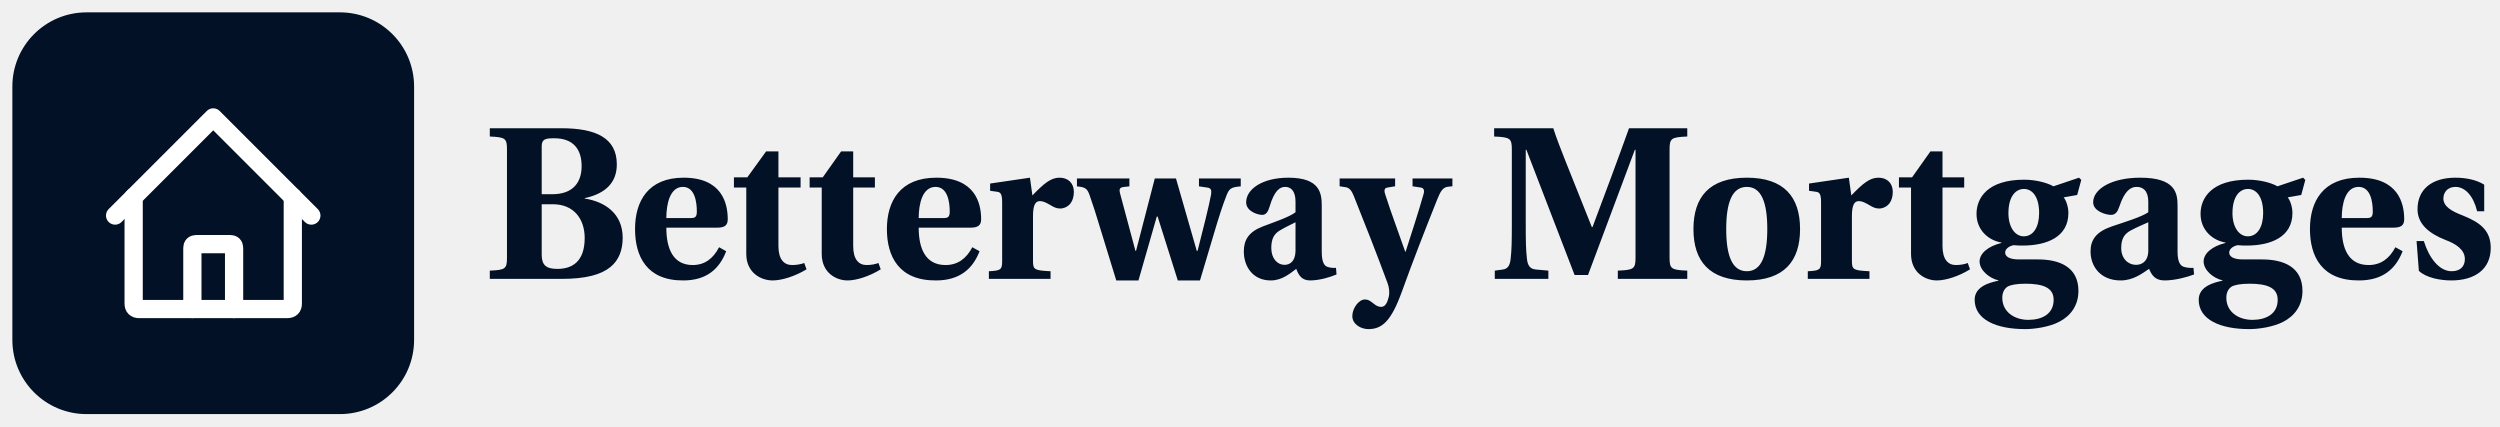
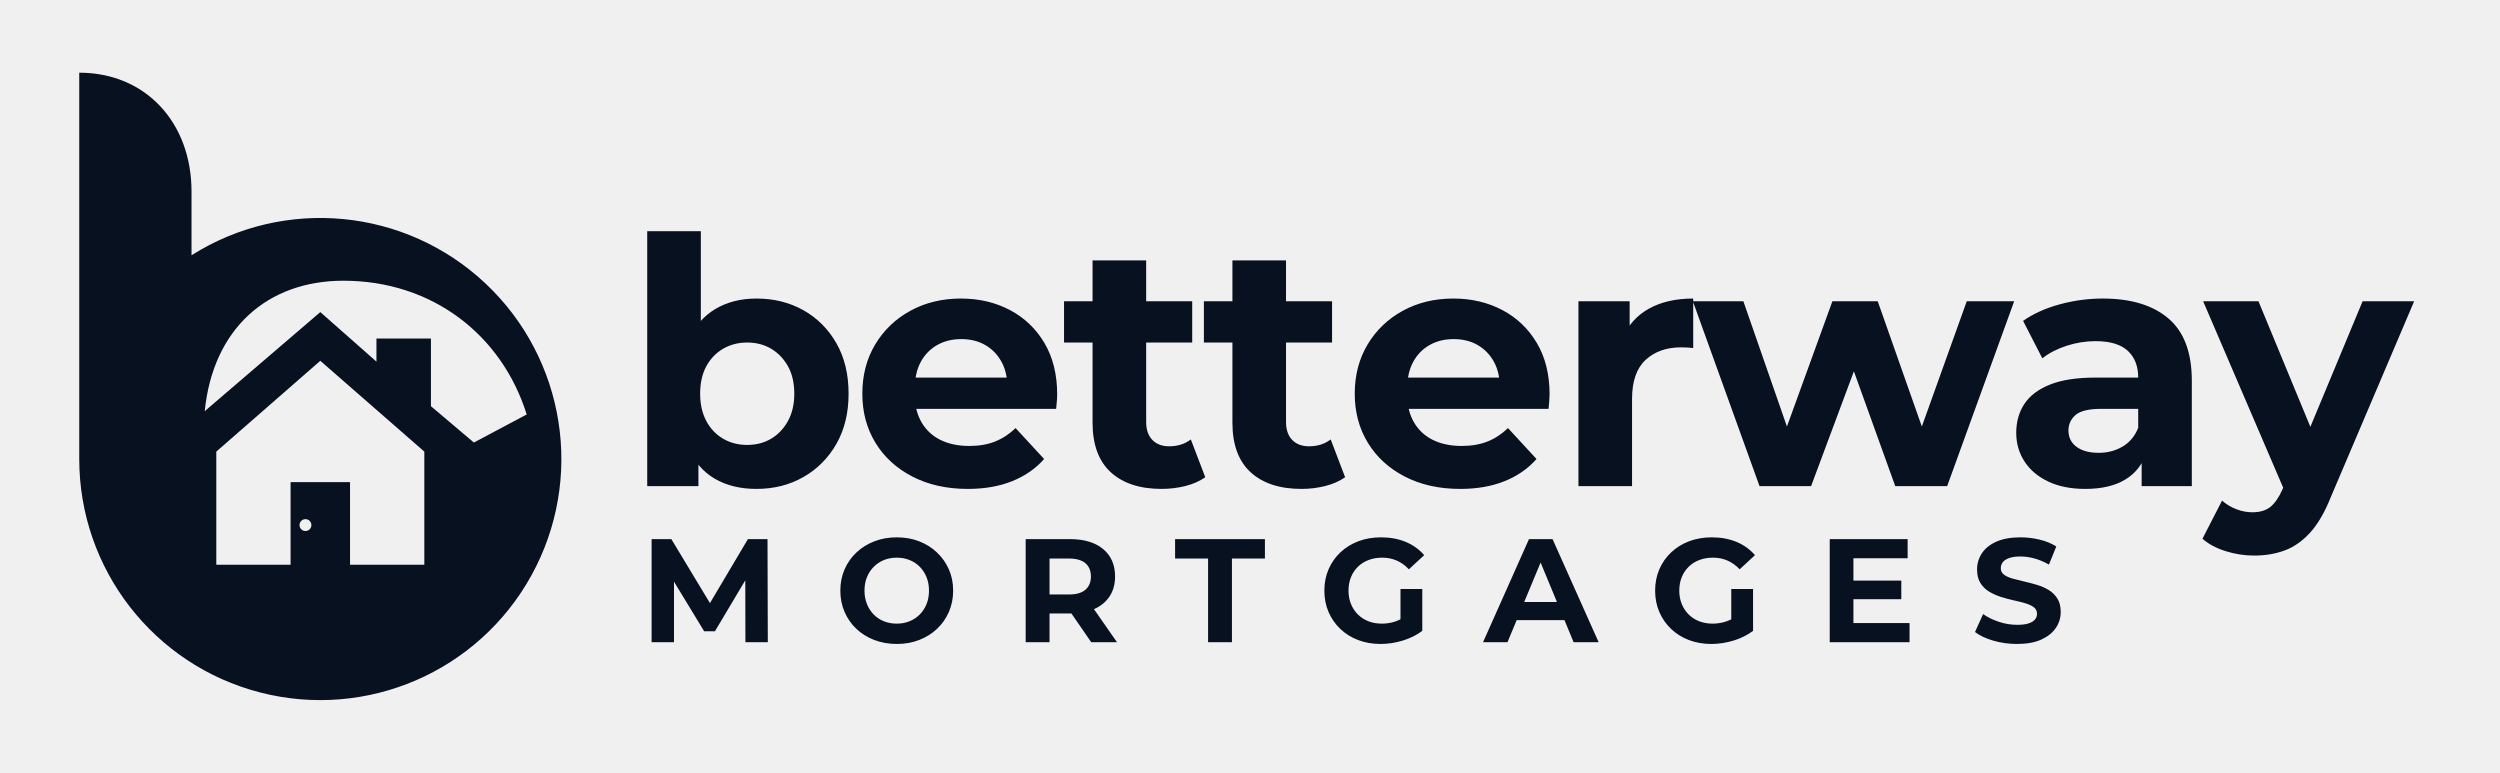
- <svg xmlns="http://www.w3.org/2000/svg" viewBox="126 236 1618 276" width="1618" height="276" shape-rendering="geometricPrecision">
+ <svg xmlns="http://www.w3.org/2000/svg" viewBox="0 0 1514.16 468.0" width="1514" height="468" fill="none">
  <defs>
-     <linearGradient id="sovereignGold_06_Master_Logo_Monolithic_Navy_Stamp_Transparent" x1="0%" y1="0%" x2="100%" y2="100%">
-       <stop offset="0%" stop-color="#DFBA5B" />
-       <stop offset="50%" stop-color="#D7B04E" />
-       <stop offset="100%" stop-color="#C89F3F" />
+     <clipPath id="hl-mono-bowl-clip">
+       <circle cx="256" cy="300" r="146" />
+     </clipPath>
+     <linearGradient id="hl-mono-gold-base" x1="158" y1="218" x2="386" y2="418" gradientUnits="userSpaceOnUse">
+       <stop offset="0%" stop-color="#144538" />
+       <stop offset="22%" stop-color="#6B6D37" />
+       <stop offset="46%" stop-color="#B98D37" />
+       <stop offset="70%" stop-color="#E7C469" />
+       <stop offset="86%" stop-color="#FCF1B7" />
+       <stop offset="100%" stop-color="#CEA449" />
    </linearGradient>
-     <linearGradient id="brushedGold_06_Master_Logo_Monolithic_Navy_Stamp_Transparent" x1="0%" y1="0%" x2="100%" y2="100%">
-       <stop offset="0%" stop-color="#F6E2A4" />
-       <stop offset="35%" stop-color="#DFB859" />
-       <stop offset="70%" stop-color="#C59B3B" />
-       <stop offset="100%" stop-color="#9E7622" />
+     <linearGradient id="hl-mono-gold-ribbon" x1="184" y1="436" x2="398" y2="270" gradientUnits="userSpaceOnUse">
+       <stop offset="0%" stop-color="#A67B2B" />
+       <stop offset="28%" stop-color="#D2AA52" />
+       <stop offset="56%" stop-color="#F7E195" />
+       <stop offset="74%" stop-color="#FFF3C0" />
+       <stop offset="92%" stop-color="#D8B056" />
+       <stop offset="100%" stop-color="#9A7024" />
    </linearGradient>
-     <linearGradient id="daylightGold_06_Master_Logo_Monolithic_Navy_Stamp_Transparent" x1="0%" y1="0%" x2="100%" y2="100%">
-       <stop offset="0%" stop-color="#D4AC4B" />
-       <stop offset="50%" stop-color="#C29736" />
-       <stop offset="100%" stop-color="#A67C21" />
+     <radialGradient id="hl-mono-bowl-inner-depth" cx="250" cy="236" r="158" fx="242" fy="206" gradientUnits="userSpaceOnUse">
+       <stop offset="0%" stop-color="#063128" stop-opacity="0.97" />
+       <stop offset="38%" stop-color="#0D4B3C" stop-opacity="0.90" />
+       <stop offset="63%" stop-color="#2A5B42" stop-opacity="0.54" />
+       <stop offset="83%" stop-color="#7B7436" stop-opacity="0.16" />
+       <stop offset="100%" stop-color="#B88E38" stop-opacity="0" />
+     </radialGradient>
+     <linearGradient id="hl-mono-stem-cast" x1="152" y1="364" x2="216" y2="424" gradientUnits="userSpaceOnUse">
+       <stop offset="0%" stop-color="#052620" stop-opacity="0.60" />
+       <stop offset="55%" stop-color="#4A411B" stop-opacity="0.22" />
+       <stop offset="100%" stop-color="#997228" stop-opacity="0" />
    </linearGradient>
-     <radialGradient id="midnightNavyBg_06_Master_Logo_Monolithic_Navy_Stamp_Transparent" cx="50%" cy="45%" r="75%">
-       <stop offset="0%" stop-color="#051B38" />
-       <stop offset="65%" stop-color="#021125" />
-       <stop offset="100%" stop-color="#010A17" />
-     </radialGradient>
+     <linearGradient id="hl-mono-emerald-arch" x1="156" y1="84" x2="368" y2="378" gradientUnits="userSpaceOnUse">
+       <stop offset="0%" stop-color="#34DFAC" />
+       <stop offset="24%" stop-color="#22BA90" />
+       <stop offset="52%" stop-color="#179373" />
+       <stop offset="80%" stop-color="#0E6954" />
+       <stop offset="100%" stop-color="#0A4A3E" />
+     </linearGradient>
+     <linearGradient id="hl-mono-emerald-stem-outer" x1="110" y1="74" x2="152" y2="396" gradientUnits="userSpaceOnUse">
+       <stop offset="0%" stop-color="#2AD1A2" stop-opacity="0.92" />
+       <stop offset="32%" stop-color="#199B7A" stop-opacity="0.82" />
+       <stop offset="66%" stop-color="#0F6753" stop-opacity="0.72" />
+       <stop offset="92%" stop-color="#0A4A3E" stop-opacity="0.35" />
+       <stop offset="100%" stop-color="#0A4A3E" stop-opacity="0" />
+     </linearGradient>
+     <linearGradient id="hl-mono-emerald-ridge" x1="148" y1="90" x2="180" y2="394" gradientUnits="userSpaceOnUse">
+       <stop offset="0%" stop-color="#52F0C0" stop-opacity="0.48" />
+       <stop offset="35%" stop-color="#27C599" stop-opacity="0.22" />
+       <stop offset="75%" stop-color="#137C63" stop-opacity="0.04" />
+       <stop offset="100%" stop-color="#0A4A3E" stop-opacity="0" />
+     </linearGradient>
+     <linearGradient id="hl-mono-roof-gold" x1="210" y1="226" x2="338" y2="306" gradientUnits="userSpaceOnUse">
+       <stop offset="0%" stop-color="#CE9E43" />
+       <stop offset="32%" stop-color="#F7DF8D" />
+       <stop offset="48%" stop-color="#FFF2B6" />
+       <stop offset="72%" stop-color="#DDB355" />
+       <stop offset="100%" stop-color="#AA7D29" />
+     </linearGradient>
+     <linearGradient id="hl-mono-text-gold" x1="0%" y1="0%" x2="100%" y2="15%">
+       <stop offset="0%" stop-color="#C89E44" />
+       <stop offset="28%" stop-color="#EED380" />
+       <stop offset="54%" stop-color="#D7AF55" />
+       <stop offset="82%" stop-color="#F3DA8A" />
+       <stop offset="100%" stop-color="#C89C41" />
+     </linearGradient>
+     <linearGradient id="hl-mono-text-gold-light" x1="0%" y1="0%" x2="100%" y2="15%">
+       <stop offset="0%" stop-color="#9B7222" />
+       <stop offset="30%" stop-color="#C99E41" />
+       <stop offset="56%" stop-color="#AF832C" />
+       <stop offset="84%" stop-color="#D2A748" />
+       <stop offset="100%" stop-color="#966E20" />
+     </linearGradient>
+     <linearGradient id="hl-mono-mono-gold" x1="110" y1="66" x2="402" y2="446" gradientUnits="userSpaceOnUse">
+       <stop offset="0%" stop-color="#F5DC8E" />
+       <stop offset="35%" stop-color="#E0B95F" />
+       <stop offset="68%" stop-color="#C69B40" />
+       <stop offset="100%" stop-color="#F1D683" />
+     </linearGradient>
  </defs>
-   <g transform="translate(0.00, 21.00)">
-     <g>
-       <rect x="134.00" y="223.00" width="260.00" height="260.00" rx="48.00" fill="#021125" />
-       <g fill="none" stroke="#FFFFFF" stroke-width="11.80" stroke-linecap="round" stroke-linejoin="round">
-         <path d="M 200.50,354.50 L 264.00,291.00 L 327.50,354.50" />
-         <path d="M 212.50,342.50 L 212.50,411.50 Q 212.50,415.00 216.00,415.00 L 312.00,415.00 Q 315.50,415.00 315.50,411.50 L 315.50,342.50" />
-         <path d="M 250.50,415.00 L 250.50,375.50 Q 250.50,373.00 253.00,373.00 L 275.00,373.00 Q 277.50,373.00 277.50,375.50 L 277.50,415.00" />
-       </g>
+   <g id="Icon-Lockup" transform="translate(-62.00, -22.00)">
+     <g id="Brandmark-Mono-mono_navy">
+       <path id="Brandmark-Compound-Path" fill="#081120" fill-rule="evenodd" d="M 110 66 C 150 66, 178 96, 178 138 L 178 176.58 A 146.0 146.0 0 1 1 110 300 L 110 66 Z M 186 271 C 191 221, 224 192, 270 192 C 324 192, 366 225, 381 273 L 349 290 L 323 268 L 323 227 L 290 227 L 290 241 L 256 211 L 186 271 Z M 256 240.5 L 319 295.5 L 319 364 L 274 364 L 274 314 L 238 314 L 238 364 L 193 364 L 193 295.5 Z M 243.4 340 A 3.6 3.6 0 1 0 250.6 340 A 3.6 3.6 0 1 0 243.4 340 Z" />
    </g>
-     <path d="M 476.59,347.18 L 483.75,347.18 C 497.80,347.18 504.41,357.17 504.41,369.02 C 504.41,384.10 496.55,389.03 486.71,389.03 C 479.69,389.03 476.59,386.76 476.59,379.87 L 476.59,347.18 Z M 476.59,309.69 C 476.59,304.91 479.12,304.49 484.74,304.49 C 497.38,304.49 502.43,311.96 502.43,322.52 C 502.43,332.94 496.97,340.69 483.46,340.69 L 476.59,340.69 L 476.59,309.69 Z M 443.00,298.00 L 443.00,303.35 C 452.99,303.79 454.11,304.49 454.11,311.67 L 454.11,381.83 C 454.11,389.03 452.99,389.73 443.00,390.15 L 443.00,395.50 L 489.37,395.50 C 505.40,395.50 515.08,392.68 520.99,387.88 C 526.76,383.24 529.00,376.48 529.00,368.86 C 529.00,353.23 517.47,345.48 504.41,343.50 L 504.41,343.24 C 518.18,340.27 525.20,332.94 525.20,321.40 C 525.20,304.21 511.57,298.00 489.37,298.00 L 443.00,298.00 Z M 591.39,375.01 C 587.56,382.39 582.09,386.53 574.33,386.53 C 561.59,386.53 557.25,375.92 557.25,362.34 L 590.11,362.34 C 594.71,362.34 597.00,361.05 597.00,356.90 C 597.00,346.31 593.06,330.00 568.45,330.00 C 545.52,330.00 537.00,345.14 537.00,363.25 C 537.00,380.83 544.50,396.62 568.21,396.50 C 583.36,396.50 591.64,389.00 595.98,377.60 L 591.39,375.01 Z M 557.25,356.13 C 557.25,346.82 559.67,335.96 567.96,335.96 C 575.72,335.96 576.99,345.79 576.99,351.87 C 576.99,355.37 575.98,356.13 573.05,356.13 L 557.25,356.13 Z M 644.14,336.39 L 644.14,329.75 L 629.80,329.75 L 629.80,313.00 L 621.81,313.00 L 609.68,329.75 L 601.00,329.75 L 601.00,336.39 L 608.99,336.39 L 608.99,379.34 C 608.99,391.45 618.36,396.50 626.09,396.50 C 631.74,396.50 640.29,393.97 648.00,389.31 L 646.49,385.20 C 644.55,385.99 641.67,386.53 638.63,386.53 C 633.40,386.53 629.80,382.81 629.80,374.29 L 629.80,336.39 L 644.14,336.39 Z M 692.23,336.39 L 692.23,329.75 L 678.19,329.75 L 678.19,313.00 L 670.36,313.00 L 658.50,329.75 L 650.00,329.75 L 650.00,336.39 L 657.82,336.39 L 657.82,379.34 C 657.82,391.45 666.99,396.50 674.56,396.50 C 680.08,396.50 688.45,393.97 696.00,389.31 L 694.52,385.20 C 692.63,385.99 689.80,386.53 686.83,386.53 C 681.71,386.53 678.19,382.81 678.19,374.29 L 678.19,336.39 L 692.23,336.39 Z M 755.29,375.01 C 751.41,382.39 745.84,386.53 737.95,386.53 C 725.00,386.53 720.58,375.92 720.58,362.34 L 754.00,362.34 C 758.67,362.34 761.00,361.05 761.00,356.90 C 761.00,346.31 756.99,330.00 731.98,330.00 C 708.66,330.00 700.00,345.14 700.00,363.25 C 700.00,380.83 707.63,396.62 731.73,396.50 C 747.14,396.50 755.56,389.00 759.97,377.60 L 755.29,375.01 Z M 720.58,356.13 C 720.58,346.82 723.05,335.96 731.47,335.96 C 739.36,335.96 740.66,345.79 740.66,351.87 C 740.66,355.37 739.63,356.13 736.65,356.13 L 720.58,356.13 Z M 794.56,354.93 C 794.56,348.14 795.89,345.15 799.05,345.15 C 801.17,345.15 803.16,346.19 806.07,347.88 C 807.78,348.92 809.62,349.96 812.14,349.96 C 814.78,349.96 817.43,348.53 818.87,346.57 C 820.34,344.62 821.00,342.01 821.00,339.13 C 821.00,333.53 817.30,330.00 811.75,330.00 C 806.19,330.00 801.83,333.53 794.17,341.48 L 792.58,330.00 L 766.81,333.79 L 766.81,338.48 L 771.43,339.13 C 773.54,339.40 774.59,340.58 774.59,345.80 L 774.59,384.15 C 774.59,389.63 773.54,390.16 766.00,390.55 L 766.00,395.50 L 805.92,395.50 L 805.92,390.55 C 795.74,390.02 794.56,389.63 794.56,384.15 L 794.56,354.93 Z M 823.00,330.50 L 823.00,335.61 C 828.22,336.16 829.65,336.83 831.22,341.40 C 834.10,349.63 834.87,352.32 837.48,360.81 L 848.45,396.50 L 862.81,396.50 L 874.68,355.14 L 875.21,355.14 L 888.27,396.50 L 902.63,396.50 L 912.03,364.97 C 914.76,355.69 917.52,347.21 919.47,342.35 C 921.43,337.11 922.33,336.16 929.00,335.61 L 929.00,330.50 L 901.97,330.50 L 901.97,335.61 L 907.58,336.43 C 909.93,336.83 910.19,338.31 909.81,340.88 C 908.62,347.61 904.32,364.72 901.06,377.37 L 900.55,377.37 L 887.09,330.50 L 873.38,330.50 L 861.24,377.37 L 860.86,377.37 L 850.94,340.33 C 850.15,337.36 850.68,336.29 853.29,336.01 L 856.94,335.61 L 856.94,330.50 L 823.00,330.50 Z M 990.66,388.35 C 989.16,388.48 986.85,388.35 985.12,387.71 C 983.63,387.18 981.43,385.63 981.43,378.01 L 981.43,348.11 C 981.43,340.09 980.27,330.00 959.85,330.00 C 942.90,330.00 932.51,337.50 932.51,345.91 C 932.51,351.73 939.89,354.07 942.90,354.07 C 945.42,354.07 946.70,351.99 947.62,348.90 C 950.85,337.90 954.55,335.96 957.77,335.96 C 961.13,335.96 964.46,338.15 964.46,345.52 L 964.46,352.38 C 960.42,355.49 950.74,358.72 943.24,361.57 C 934.12,365.07 931.00,370.36 931.00,377.74 C 931.00,387.44 936.77,396.50 948.43,396.50 C 955.81,396.50 960.89,391.97 964.93,389.00 C 966.43,393.00 968.39,396.50 973.93,396.50 C 979.93,396.50 987.20,394.30 991.00,392.62 L 990.66,388.35 Z M 964.46,377.60 C 964.25,384.59 960.42,386.41 957.32,386.41 C 952.81,386.41 948.78,382.39 948.78,375.54 C 948.78,369.46 950.62,366.48 954.08,364.28 C 957.66,362.08 961.70,360.28 964.46,358.84 L 964.46,377.60 Z M 1040.20,330.50 L 1040.20,335.56 L 1045.48,336.37 C 1047.26,336.62 1048.04,337.83 1047.40,340.36 C 1043.81,353.02 1039.70,365.40 1035.71,377.91 L 1035.47,377.91 C 1031.22,365.67 1026.49,353.27 1022.50,340.76 C 1021.60,338.10 1022.00,336.62 1024.05,336.37 L 1028.92,335.56 L 1028.92,330.50 L 993.00,330.50 L 993.00,335.56 L 997.23,336.22 C 999.15,336.62 1000.70,338.10 1002.12,341.70 C 1009.56,360.20 1017.25,379.91 1024.05,398.30 C 1025.07,400.97 1025.45,404.42 1024.81,407.08 C 1024.05,410.14 1022.89,413.62 1019.82,413.62 C 1018.40,413.62 1016.73,412.95 1015.19,411.62 C 1012.76,409.75 1011.60,408.81 1009.42,408.81 C 1005.33,408.81 1001.22,414.54 1001.22,419.61 C 1001.22,424.80 1006.73,428.00 1011.60,428.00 C 1020.46,428.00 1026.35,422.94 1033.29,403.76 C 1040.72,383.11 1048.42,363.53 1056.00,344.49 C 1058.30,338.76 1059.71,336.22 1063.29,335.83 L 1066.00,335.56 L 1066.00,330.50 L 1040.20,330.50 Z" fill="#021125" fill-rule="evenodd" />
-     <path d="M 1218.00,395.50 L 1218.00,390.15 C 1207.71,389.73 1206.54,389.03 1206.54,381.83 L 1206.54,311.67 C 1206.54,304.49 1207.71,303.79 1218.00,303.35 L 1218.00,298.00 L 1180.30,298.00 C 1177.83,304.76 1172.91,318.58 1168.99,329.00 L 1156.67,361.97 L 1156.24,361.97 L 1138.97,318.72 C 1136.50,312.38 1133.17,304.05 1131.29,298.00 L 1093.00,298.00 L 1093.00,303.35 C 1103.31,303.79 1104.46,304.49 1104.46,311.67 L 1104.46,359.99 C 1104.46,371.55 1104.31,377.05 1103.74,381.98 C 1103.31,386.91 1101.86,389.03 1098.51,389.45 L 1093.43,390.15 L 1093.43,395.50 L 1128.10,395.50 L 1128.10,390.15 L 1120.26,389.45 C 1116.20,389.16 1114.62,386.91 1114.18,381.98 C 1113.60,376.90 1113.46,371.42 1113.46,359.99 L 1113.46,311.96 L 1113.89,311.96 L 1145.07,392.97 L 1153.77,392.97 L 1184.06,311.96 L 1184.51,311.96 L 1184.51,381.83 C 1184.51,389.03 1183.33,389.73 1173.05,390.15 L 1173.05,395.50 L 1218.00,395.50 Z M 1256.56,330.00 C 1232.26,330.00 1222.00,342.55 1222.00,363.25 C 1222.00,383.95 1232.26,396.50 1256.56,396.50 C 1280.74,396.50 1291.00,383.95 1291.00,363.25 C 1291.00,342.55 1280.74,330.00 1256.56,330.00 Z M 1243.21,363.25 C 1243.21,345.91 1247.09,335.96 1256.56,335.96 C 1265.91,335.96 1269.79,345.91 1269.79,363.25 C 1269.79,380.59 1265.91,390.54 1256.56,390.54 C 1247.09,390.54 1243.21,380.59 1243.21,363.25 Z M 1324.56,354.93 C 1324.56,348.14 1325.89,345.15 1329.05,345.15 C 1331.17,345.15 1333.16,346.19 1336.07,347.88 C 1337.78,348.92 1339.62,349.96 1342.14,349.96 C 1344.78,349.96 1347.43,348.53 1348.87,346.57 C 1350.34,344.62 1351.00,342.01 1351.00,339.13 C 1351.00,333.53 1347.30,330.00 1341.75,330.00 C 1336.19,330.00 1331.83,333.53 1324.17,341.48 L 1322.58,330.00 L 1296.81,333.79 L 1296.81,338.48 L 1301.43,339.13 C 1303.54,339.40 1304.59,340.58 1304.59,345.80 L 1304.59,384.15 C 1304.59,389.63 1303.54,390.16 1296.00,390.55 L 1296.00,395.50 L 1335.92,395.50 L 1335.92,390.55 C 1325.74,390.02 1324.56,389.63 1324.56,384.15 L 1324.56,354.93 Z M 1397.23,336.39 L 1397.23,329.75 L 1383.19,329.75 L 1383.19,313.00 L 1375.36,313.00 L 1363.50,329.75 L 1355.00,329.75 L 1355.00,336.39 L 1362.82,336.39 L 1362.82,379.34 C 1362.82,391.45 1371.99,396.50 1379.56,396.50 C 1385.08,396.50 1393.45,393.97 1401.00,389.31 L 1399.52,385.20 C 1397.63,385.99 1394.80,386.53 1391.83,386.53 C 1386.71,386.53 1383.19,382.81 1383.19,374.29 L 1383.19,336.39 L 1397.23,336.39 Z M 1432.60,382.90 C 1426.12,382.90 1423.74,380.83 1423.74,378.47 C 1423.74,375.63 1427.18,374.07 1429.04,373.68 C 1431.55,373.92 1433.53,373.92 1435.13,373.92 C 1450.75,373.92 1464.66,368.34 1464.66,352.89 C 1464.66,348.99 1463.34,344.95 1461.62,342.73 L 1470.35,341.19 L 1473.00,331.44 L 1471.55,330.00 L 1454.99,335.58 C 1450.63,333.13 1443.20,331.30 1436.06,331.30 C 1412.22,331.30 1405.20,343.26 1405.20,353.39 C 1405.20,364.18 1413.27,370.67 1421.34,371.97 L 1421.34,372.24 C 1412.73,374.33 1407.19,379.00 1407.19,384.20 C 1407.19,389.92 1413.54,395.12 1419.36,396.42 L 1419.36,396.67 C 1413.81,397.84 1404.00,400.32 1404.00,409.01 C 1404.00,421.77 1417.78,428.00 1436.72,428.00 C 1442.54,428.00 1452.22,426.70 1458.84,423.19 C 1466.13,419.41 1471.16,412.67 1471.16,403.31 C 1471.16,387.71 1458.84,382.90 1444.94,382.90 L 1432.60,382.90 Z M 1425.85,353.01 C 1425.85,341.96 1430.61,337.29 1435.91,337.29 C 1441.09,337.29 1445.72,341.96 1445.72,352.89 C 1445.72,362.10 1441.87,367.95 1435.79,367.95 C 1430.10,367.95 1425.85,361.98 1425.85,353.01 Z M 1436.84,398.62 C 1448.10,398.62 1455.12,401.09 1455.12,409.01 C 1455.12,418.25 1447.59,422.01 1438.71,422.01 C 1429.83,422.01 1421.88,416.95 1421.88,407.71 C 1421.88,404.08 1423.33,401.87 1425.19,400.57 C 1427.06,399.41 1431.03,398.62 1436.84,398.62 Z M 1545.62,388.35 C 1543.95,388.48 1541.37,388.35 1539.44,387.71 C 1537.77,387.18 1535.31,385.63 1535.31,378.01 L 1535.31,348.11 C 1535.31,340.09 1534.02,330.00 1511.21,330.00 C 1492.29,330.00 1480.69,337.50 1480.69,345.91 C 1480.69,351.73 1488.93,354.07 1492.29,354.07 C 1495.11,354.07 1496.54,351.99 1497.56,348.90 C 1501.17,337.90 1505.29,335.96 1508.90,335.96 C 1512.64,335.96 1516.37,338.15 1516.37,345.52 L 1516.37,352.38 C 1511.86,355.49 1501.04,358.72 1492.67,361.57 C 1482.48,365.07 1479.00,370.36 1479.00,377.74 C 1479.00,387.44 1485.44,396.50 1498.47,396.50 C 1506.70,396.50 1512.38,391.97 1516.89,389.00 C 1518.56,393.00 1520.75,396.50 1526.93,396.50 C 1533.64,396.50 1541.75,394.30 1546.00,392.62 L 1545.62,388.35 Z M 1516.37,377.60 C 1516.12,384.59 1511.86,386.41 1508.39,386.41 C 1503.36,386.41 1498.85,382.39 1498.85,375.54 C 1498.85,369.46 1500.90,366.48 1504.77,364.28 C 1508.78,362.08 1513.29,360.28 1516.37,358.84 L 1516.37,377.60 Z M 1577.60,382.90 C 1571.12,382.90 1568.74,380.83 1568.74,378.47 C 1568.74,375.63 1572.18,374.07 1574.04,373.68 C 1576.55,373.92 1578.53,373.92 1580.13,373.92 C 1595.75,373.92 1609.66,368.34 1609.66,352.89 C 1609.66,348.99 1608.34,344.95 1606.62,342.73 L 1615.35,341.19 L 1618.00,331.44 L 1616.55,330.00 L 1599.99,335.58 C 1595.63,333.13 1588.20,331.30 1581.06,331.30 C 1557.22,331.30 1550.20,343.26 1550.20,353.39 C 1550.20,364.18 1558.27,370.67 1566.34,371.97 L 1566.34,372.24 C 1557.73,374.33 1552.19,379.00 1552.19,384.20 C 1552.19,389.92 1558.54,395.12 1564.36,396.42 L 1564.36,396.67 C 1558.81,397.84 1549.00,400.32 1549.00,409.01 C 1549.00,421.77 1562.78,428.00 1581.72,428.00 C 1587.54,428.00 1597.22,426.70 1603.84,423.19 C 1611.13,419.41 1616.16,412.67 1616.16,403.31 C 1616.16,387.71 1603.84,382.90 1589.94,382.90 L 1577.60,382.90 Z M 1570.85,353.01 C 1570.85,341.96 1575.61,337.29 1580.91,337.29 C 1586.09,337.29 1590.72,341.96 1590.72,352.89 C 1590.72,362.10 1586.87,367.95 1580.79,367.95 C 1575.10,367.95 1570.85,361.98 1570.85,353.01 Z M 1581.84,398.62 C 1593.10,398.62 1600.12,401.09 1600.12,409.01 C 1600.12,418.25 1592.59,422.01 1583.71,422.01 C 1574.83,422.01 1566.88,416.95 1566.88,407.71 C 1566.88,404.08 1568.33,401.87 1570.19,400.57 C 1572.06,399.41 1576.03,398.62 1581.84,398.62 Z M 1676.29,375.01 C 1672.41,382.39 1666.84,386.53 1658.95,386.53 C 1646.00,386.53 1641.58,375.92 1641.58,362.34 L 1675.00,362.34 C 1679.67,362.34 1682.00,361.05 1682.00,356.90 C 1682.00,346.31 1677.99,330.00 1652.98,330.00 C 1629.66,330.00 1621.00,345.14 1621.00,363.25 C 1621.00,380.83 1628.63,396.62 1652.73,396.50 C 1668.14,396.50 1676.56,389.00 1680.97,377.60 L 1676.29,375.01 Z M 1641.58,356.13 C 1641.58,346.82 1644.05,335.96 1652.47,335.96 C 1660.36,335.96 1661.66,345.79 1661.66,351.87 C 1661.66,355.37 1660.63,356.13 1657.65,356.13 L 1641.58,356.13 Z M 1691.49,390.29 C 1696.20,394.82 1705.50,396.50 1712.46,396.50 C 1727.57,396.50 1738.00,389.39 1738.00,375.42 C 1738.00,364.28 1731.30,358.99 1719.90,354.46 C 1712.69,351.73 1707.36,348.64 1707.36,343.46 C 1707.36,339.44 1710.10,335.96 1715.17,335.96 C 1721.51,335.96 1726.84,341.91 1729.20,351.73 L 1733.78,351.73 L 1733.78,334.53 C 1728.70,331.29 1721.63,330.00 1715.17,330.00 C 1700.06,330.00 1690.62,337.38 1690.62,350.44 C 1690.62,359.89 1697.95,366.10 1708.86,370.36 C 1715.17,372.69 1721.26,376.45 1721.26,382.65 C 1721.26,387.57 1718.16,390.54 1712.69,390.54 C 1704.51,390.54 1697.95,381.62 1694.71,371.01 L 1690.00,371.01 L 1691.49,390.29 Z" fill="#021125" fill-rule="evenodd" />
+   </g>
+   <g id="Wordmark-Outlined" transform="translate(392.00, 124.53) scale(1.06184)">
+     <path id="Letter-betterway" d="M62.328 161.568Q48.412 161.568 38.416 155.688Q28.42 149.808 23.128 137.754Q17.836 125.7 17.836 107.276Q17.836 88.656 23.422 76.7Q29.008 64.744 39.004 58.864Q49.0 52.984 62.328 52.984Q77.224 52.984 89.082 59.648Q100.94 66.312 107.898 78.464Q114.856 90.616 114.856 107.276Q114.856 123.74 107.898 135.892Q100.94 148.044 89.082 154.806Q77.224 161.568 62.328 161.568ZM0.0 160.0V14.568H30.576V75.916L28.616 107.08L29.204 138.44V160.0ZM57.036 136.48Q64.68 136.48 70.658 132.952Q76.636 129.424 80.262 122.858Q83.888 116.292 83.888 107.276Q83.888 98.064 80.262 91.596Q76.636 85.128 70.658 81.6Q64.68 78.072 57.036 78.072Q49.392 78.072 43.316 81.6Q37.24 85.128 33.712 91.596Q30.184 98.064 30.184 107.276Q30.184 116.292 33.712 122.858Q37.24 129.424 43.316 132.952Q49.392 136.48 57.036 136.48Z M182.868 161.568Q164.836 161.568 151.214 154.512Q137.592 147.456 130.144 135.206Q122.696 122.956 122.696 107.276Q122.696 91.4 130.046 79.15Q137.396 66.9 150.136 59.942Q162.876 52.984 178.948 52.984Q194.432 52.984 206.878 59.55Q219.324 66.116 226.576 78.366Q233.828 90.616 233.828 107.668Q233.828 109.432 233.632 111.686Q233.436 113.94 233.24 115.9H147.588V98.064H217.168L205.408 103.356Q205.408 95.124 202.076 89.048Q198.744 82.972 192.864 79.542Q186.984 76.112 179.144 76.112Q171.304 76.112 165.326 79.542Q159.348 82.972 156.016 89.146Q152.684 95.32 152.684 103.748V108.452Q152.684 117.076 156.506 123.642Q160.328 130.208 167.286 133.638Q174.244 137.068 183.652 137.068Q192.08 137.068 198.45 134.52Q204.82 131.972 210.112 126.876L226.38 144.516Q219.128 152.748 208.152 157.158Q197.176 161.568 182.868 161.568Z M293.412 161.568Q274.792 161.568 264.404 152.062Q254.016 142.556 254.016 123.74V31.228H284.592V123.348Q284.592 130.012 288.12 133.638Q291.648 137.264 297.724 137.264Q304.976 137.264 310.072 133.344L318.304 154.904Q313.6 158.236 307.034 159.902Q300.468 161.568 293.412 161.568ZM237.748 78.072V54.552H310.856V78.072Z M373.184 161.568Q354.564 161.568 344.176 152.062Q333.788 142.556 333.788 123.74V31.228H364.364V123.348Q364.364 130.012 367.892 133.638Q371.42 137.264 377.496 137.264Q384.748 137.264 389.844 133.344L398.076 154.904Q393.372 158.236 386.806 159.902Q380.24 161.568 373.184 161.568ZM317.52 78.072V54.552H390.628V78.072Z M463.736 161.568Q445.704 161.568 432.082 154.512Q418.46 147.456 411.012 135.206Q403.564 122.956 403.564 107.276Q403.564 91.4 410.914 79.15Q418.264 66.9 431.004 59.942Q443.744 52.984 459.816 52.984Q475.3 52.984 487.746 59.55Q500.192 66.116 507.444 78.366Q514.696 90.616 514.696 107.668Q514.696 109.432 514.5 111.686Q514.304 113.94 514.108 115.9H428.456V98.064H498.036L486.276 103.356Q486.276 95.124 482.944 89.048Q479.612 82.972 473.732 79.542Q467.852 76.112 460.012 76.112Q452.172 76.112 446.194 79.542Q440.216 82.972 436.884 89.146Q433.552 95.32 433.552 103.748V108.452Q433.552 117.076 437.374 123.642Q441.196 130.208 448.154 133.638Q455.112 137.068 464.52 137.068Q472.948 137.068 479.318 134.52Q485.688 131.972 490.98 126.876L507.248 144.516Q499.996 152.748 489.02 157.158Q478.044 161.568 463.736 161.568Z M531.16 160.0V54.552H560.364V84.344L556.248 75.72Q560.952 64.548 571.34 58.766Q581.728 52.984 596.624 52.984V81.208Q594.664 81.012 593.096 80.914Q591.528 80.816 589.764 80.816Q577.22 80.816 569.478 87.97Q561.736 95.124 561.736 110.216V160.0Z M634.452 160.0 596.428 54.552H625.24L656.796 145.3H643.076L676.004 54.552H701.876L733.824 145.3H720.104L752.64 54.552H779.688L741.468 160.0H711.872L683.844 82.188H692.86L663.852 160.0Z M852.404 160.0V139.42L850.444 134.912V98.064Q850.444 88.264 844.466 82.776Q838.488 77.288 826.14 77.288Q817.712 77.288 809.578 79.934Q801.444 82.58 795.76 87.088L784.784 65.724Q793.408 59.648 805.56 56.316Q817.712 52.984 830.256 52.984Q854.364 52.984 867.692 64.352Q881.02 75.72 881.02 99.828V160.0ZM820.26 161.568Q807.912 161.568 799.092 157.354Q790.272 153.14 785.568 145.888Q780.864 138.636 780.864 129.62Q780.864 120.212 785.47 113.156Q790.076 106.1 800.072 102.082Q810.068 98.064 826.14 98.064H854.168V115.9H829.472Q818.692 115.9 814.674 119.428Q810.656 122.956 810.656 128.248Q810.656 134.128 815.262 137.558Q819.868 140.988 827.904 140.988Q835.548 140.988 841.624 137.362Q847.7 133.736 850.444 126.68L855.148 140.792Q851.816 150.984 842.996 156.276Q834.176 161.568 820.26 161.568Z M916.496 199.592Q908.264 199.592 900.228 197.044Q892.192 194.496 887.096 189.988L898.268 168.232Q901.796 171.368 906.402 173.132Q911.008 174.896 915.516 174.896Q921.984 174.896 925.806 171.858Q929.628 168.82 932.764 161.764L938.252 148.828L940.604 145.496L978.432 54.552H1007.832L960.204 166.468Q955.108 179.208 948.542 186.46Q941.976 193.712 934.038 196.652Q926.1 199.592 916.496 199.592ZM934.528 164.116 887.488 54.552H919.044L955.5 142.752Z" fill="#081120" />
+     <path id="Letter-MORTGAGES" d="M2.5 249.0V190.2H13.756L38.788 231.696H32.824L57.436 190.2H68.608L68.776 249.0H56.008L55.924 209.772H58.276L38.62 242.784H32.488L12.412 209.772H15.268V249.0Z M142.406 250.008Q135.434 250.008 129.512 247.74Q123.59 245.472 119.264 241.356Q114.938 237.24 112.544 231.696Q110.15 226.152 110.15 219.6Q110.15 213.048 112.544 207.504Q114.938 201.96 119.306 197.844Q123.674 193.728 129.554 191.46Q135.434 189.192 142.322 189.192Q149.294 189.192 155.132 191.46Q160.97 193.728 165.296 197.844Q169.622 201.96 172.058 207.462Q174.494 212.964 174.494 219.6Q174.494 226.152 172.058 231.738Q169.622 237.324 165.296 241.398Q160.97 245.472 155.132 247.74Q149.294 250.008 142.406 250.008ZM142.322 238.416Q146.27 238.416 149.588 237.072Q152.906 235.728 155.426 233.208Q157.946 230.688 159.332 227.244Q160.718 223.8 160.718 219.6Q160.718 215.4 159.332 211.956Q157.946 208.512 155.468 205.992Q152.99 203.472 149.63 202.128Q146.27 200.784 142.322 200.784Q138.374 200.784 135.056 202.128Q131.738 203.472 129.218 205.992Q126.698 208.512 125.312 211.956Q123.926 215.4 123.926 219.6Q123.926 223.716 125.312 227.202Q126.698 230.688 129.176 233.208Q131.654 235.728 135.014 237.072Q138.374 238.416 142.322 238.416Z M215.868 249.0V190.2H240.984Q253.248 190.2 260.052 195.87Q266.856 201.54 266.856 211.536Q266.856 218.088 263.748 222.834Q260.64 227.58 254.928 230.1Q249.216 232.62 241.32 232.62H223.428L229.476 226.656V249.0ZM253.248 249.0 238.548 227.664H253.08L267.948 249.0ZM229.476 228.168 223.428 221.784H240.564Q246.864 221.784 249.972 219.054Q253.08 216.324 253.08 211.536Q253.08 206.664 249.972 203.976Q246.864 201.288 240.564 201.288H223.428L229.476 194.82Z M319.906 249.0V201.288H301.09V190.2H352.33V201.288H333.514V249.0Z M418.317 250.008Q411.345 250.008 405.507 247.782Q399.669 245.556 395.343 241.44Q391.017 237.324 388.623 231.78Q386.229 226.236 386.229 219.6Q386.229 212.964 388.623 207.42Q391.017 201.876 395.385 197.76Q399.753 193.644 405.633 191.418Q411.513 189.192 418.569 189.192Q426.381 189.192 432.639 191.796Q438.897 194.4 443.181 199.356L434.445 207.42Q431.253 204.06 427.473 202.422Q423.693 200.784 419.241 200.784Q414.957 200.784 411.429 202.128Q407.901 203.472 405.339 205.992Q402.777 208.512 401.391 211.956Q400.005 215.4 400.005 219.6Q400.005 223.716 401.391 227.16Q402.777 230.604 405.339 233.166Q407.901 235.728 411.387 237.072Q414.873 238.416 419.073 238.416Q423.105 238.416 426.927 237.114Q430.749 235.812 434.361 232.704L442.089 242.532Q437.301 246.144 430.959 248.076Q424.617 250.008 418.317 250.008ZM442.089 242.532 429.657 240.768V218.676H442.089Z M476.743 249.0 502.951 190.2H516.391L542.683 249.0H528.403L506.899 197.088H512.275L490.687 249.0ZM489.847 236.4 493.459 226.068H523.699L527.395 236.4Z M606.989 250.008Q600.017 250.008 594.179 247.782Q588.341 245.556 584.015 241.44Q579.689 237.324 577.295 231.78Q574.901 226.236 574.901 219.6Q574.901 212.964 577.295 207.42Q579.689 201.876 584.057 197.76Q588.425 193.644 594.305 191.418Q600.185 189.192 607.241 189.192Q615.053 189.192 621.311 191.796Q627.569 194.4 631.853 199.356L623.117 207.42Q619.925 204.06 616.145 202.422Q612.365 200.784 607.913 200.784Q603.629 200.784 600.101 202.128Q596.573 203.472 594.011 205.992Q591.449 208.512 590.063 211.956Q588.677 215.4 588.677 219.6Q588.677 223.716 590.063 227.16Q591.449 230.604 594.011 233.166Q596.573 235.728 600.059 237.072Q603.545 238.416 607.745 238.416Q611.777 238.416 615.599 237.114Q619.421 235.812 623.033 232.704L630.761 242.532Q625.973 246.144 619.631 248.076Q613.289 250.008 606.989 250.008ZM630.761 242.532 618.329 240.768V218.676H630.761Z M674.487 249.0V190.2H718.923V201.12H688.011V238.08H720.015V249.0ZM687.003 224.472V213.888H715.311V224.472Z M781.297 250.008Q774.241 250.008 767.773 248.118Q761.305 246.228 757.357 243.204L761.977 232.956Q765.757 235.644 770.923 237.366Q776.089 239.088 781.381 239.088Q785.413 239.088 787.891 238.29Q790.369 237.492 791.545 236.064Q792.721 234.636 792.721 232.788Q792.721 230.436 790.873 229.05Q789.025 227.664 786.001 226.782Q782.977 225.9 779.323 225.102Q775.669 224.304 772.015 223.128Q768.361 221.952 765.337 220.104Q762.313 218.256 760.423 215.232Q758.533 212.208 758.533 207.504Q758.533 202.464 761.263 198.306Q763.993 194.148 769.495 191.67Q774.997 189.192 783.313 189.192Q788.857 189.192 794.233 190.494Q799.609 191.796 803.725 194.4L799.525 204.732Q795.409 202.38 791.293 201.246Q787.177 200.112 783.229 200.112Q779.281 200.112 776.761 201.036Q774.241 201.96 773.149 203.43Q772.057 204.9 772.057 206.832Q772.057 209.1 773.905 210.486Q775.753 211.872 778.777 212.712Q781.801 213.552 785.455 214.392Q789.109 215.232 792.763 216.324Q796.417 217.416 799.441 219.264Q802.465 221.112 804.355 224.136Q806.245 227.16 806.245 231.78Q806.245 236.736 803.473 240.852Q800.701 244.968 795.199 247.488Q789.697 250.008 781.297 250.008Z" fill="#081120" />
  </g>
</svg>
